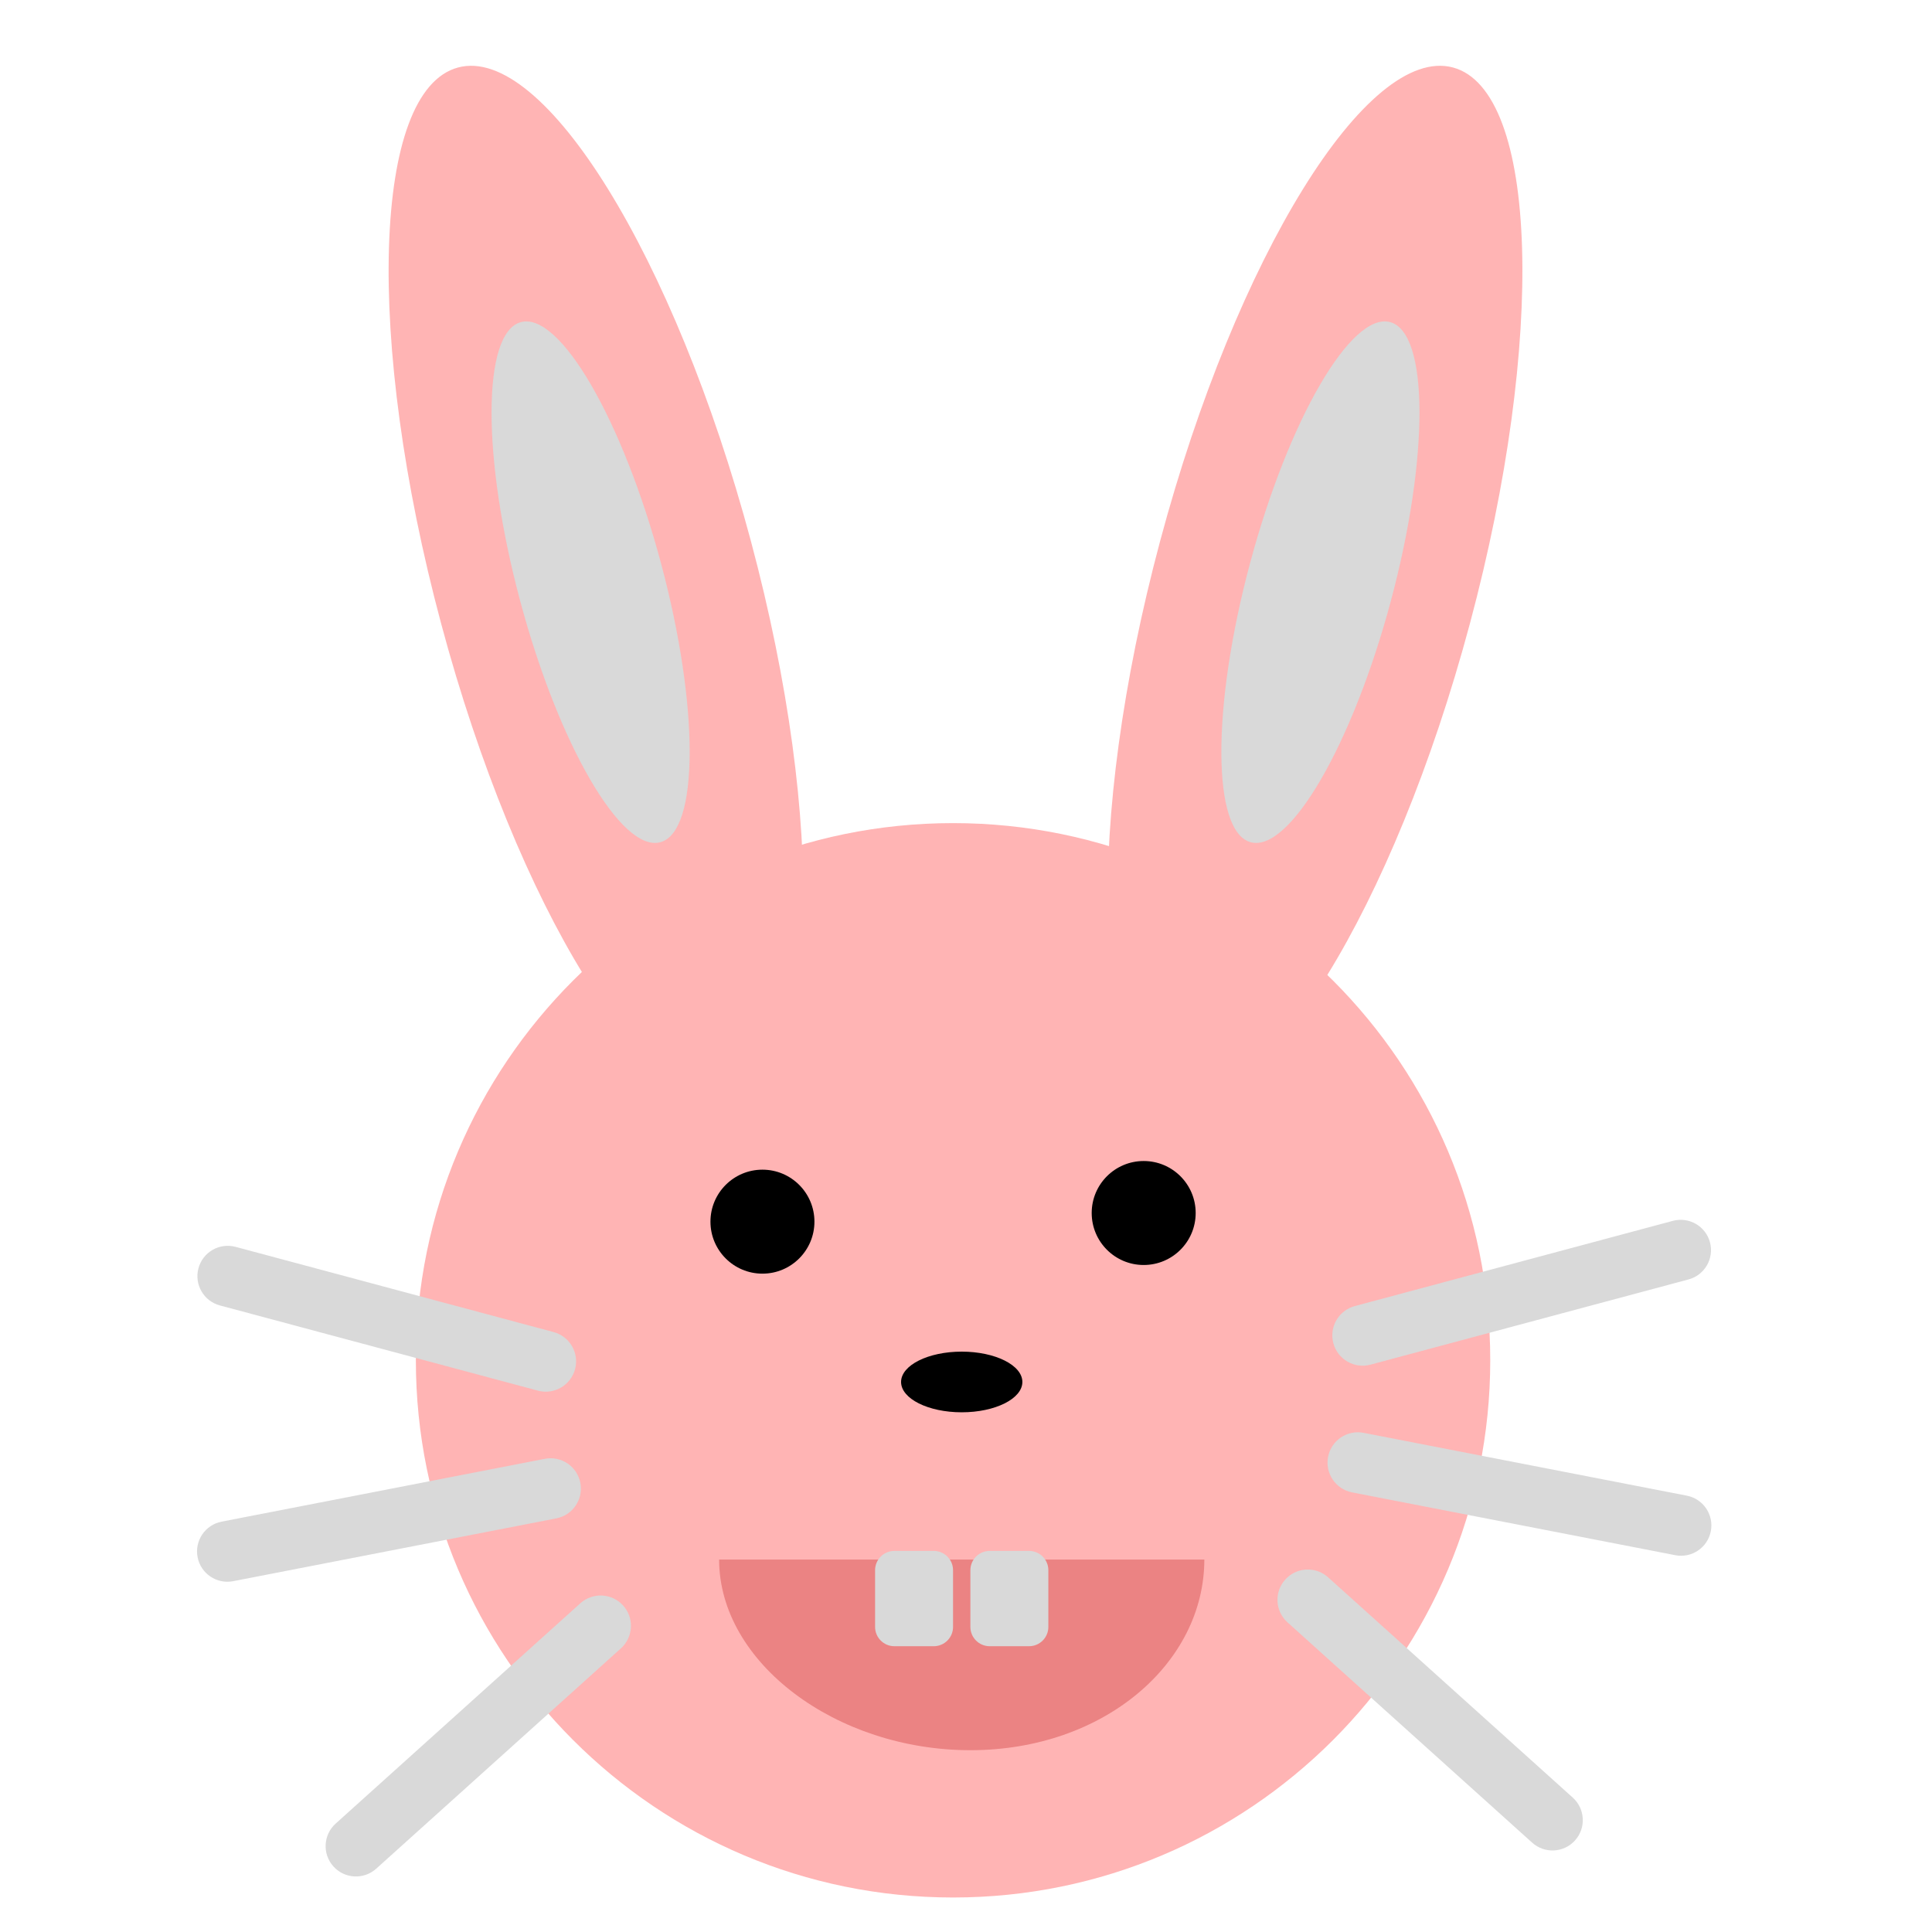
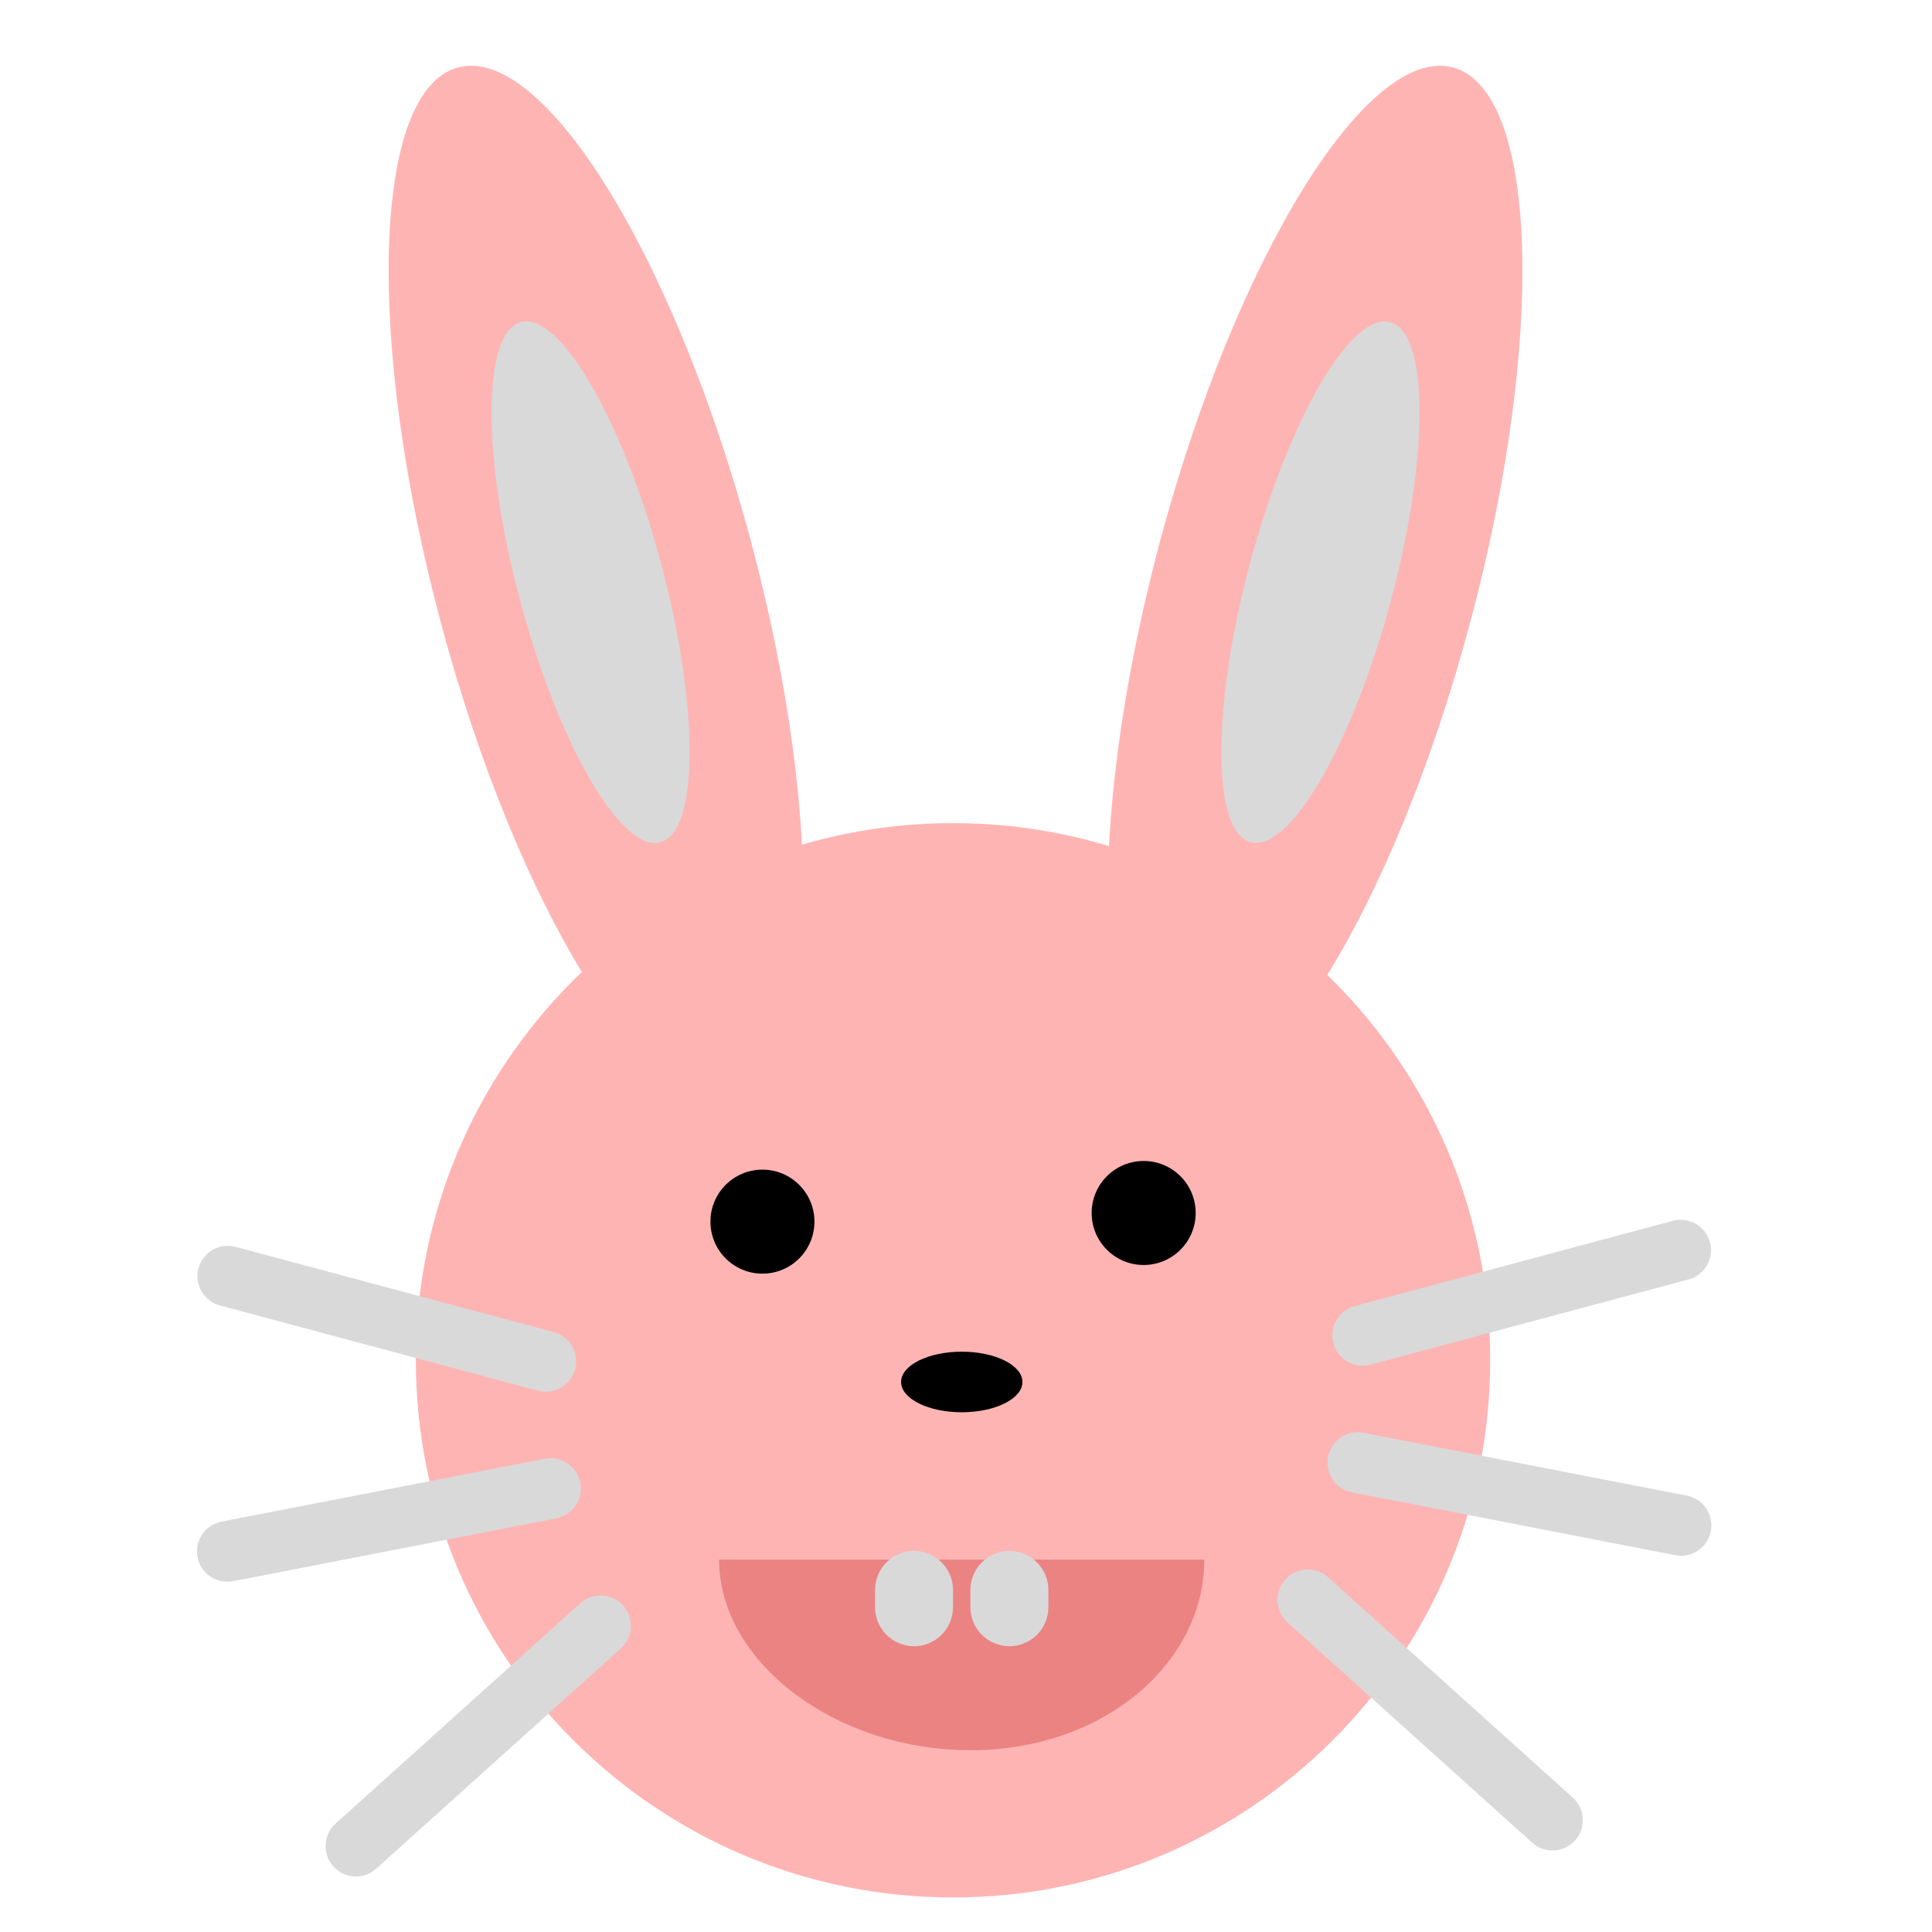
- <svg xmlns="http://www.w3.org/2000/svg" width="100" height="100" viewBox="0 0 100 100" fill="none">
-   <ellipse cx="49.33" cy="70.409" rx="27.805" ry="27.805" fill="#FFB4B4" />
-   <path d="M38.861 27.986C42.804 42.699 42.412 55.588 37.986 56.774C33.56 57.96 26.776 46.994 22.834 32.281C18.891 17.567 19.283 4.679 23.709 3.493C28.135 2.307 34.919 13.273 38.861 27.986Z" fill="#FFB4B4" />
-   <path d="M34.214 29.157C36.206 36.591 36.189 43.055 34.177 43.594C32.164 44.133 28.918 38.544 26.926 31.11C24.934 23.675 24.951 17.212 26.963 16.673C28.976 16.133 32.222 21.723 34.214 29.157Z" fill="#D9D9D9" />
-   <path d="M60.053 27.986C56.111 42.699 56.503 55.588 60.929 56.774C65.355 57.96 72.138 46.994 76.081 32.281C80.023 17.567 79.631 4.679 75.205 3.493C70.779 2.307 63.995 13.273 60.053 27.986Z" fill="#FFB4B4" />
-   <path d="M64.701 29.157C62.709 36.591 62.725 43.055 64.738 43.594C66.75 44.133 69.996 38.544 71.989 31.11C73.981 23.675 73.964 17.212 71.951 16.672C69.939 16.133 66.693 21.723 64.701 29.157Z" fill="#D9D9D9" />
-   <rect x="9.865" y="67.162" width="3.139" height="20.181" rx="1.57" transform="rotate(-75 9.86548 67.1624)" fill="#D9D9D9" />
-   <rect x="10.527" y="82.142" width="3.139" height="20.181" rx="1.57" transform="rotate(-101 10.5269 82.1416)" fill="#D9D9D9" />
-   <rect x="18.307" y="97.773" width="3.139" height="20.181" rx="1.57" transform="rotate(-132 18.307 97.7727)" fill="#D9D9D9" />
-   <rect width="3.139" height="20.181" rx="1.57" transform="matrix(-0.258819 -0.965926 -0.965926 0.258819 88.9137 65.8171)" fill="#D9D9D9" />
-   <rect width="3.139" height="20.181" rx="1.57" transform="matrix(0.190809 -0.981627 -0.981627 -0.190809 88.2522 80.7961)" fill="#D9D9D9" />
-   <rect width="3.139" height="20.181" rx="1.57" transform="matrix(0.66913 -0.743145 -0.743144 -0.669131 80.4722 96.4272)" fill="#D9D9D9" />
-   <ellipse cx="49.779" cy="71.53" rx="1.57" ry="3.139" transform="rotate(90 49.7787 71.5298)" fill="black" />
-   <ellipse cx="39.464" cy="63.233" rx="2.691" ry="2.691" fill="black" />
-   <ellipse cx="59.197" cy="62.785" rx="2.691" ry="2.691" fill="black" />
-   <path d="M62.336 80.723C62.336 86.066 57.162 90.59 50.227 90.59C43.292 90.59 37.222 86.066 37.222 80.723C49.779 80.723 43.292 80.723 50.227 80.723C57.162 80.723 49.779 80.723 62.336 80.723Z" fill="#EB8383" />
-   <rect x="45.294" y="80.275" width="4.036" height="4.933" rx="1" fill="#D9D9D9" />
-   <rect x="50.227" y="80.275" width="4.036" height="4.933" rx="1" fill="#D9D9D9" />
+ <svg xmlns="http://www.w3.org/2000/svg" width="25" height="25" viewBox="0 0 25 25" fill="none">
+   <ellipse cx="12.332" cy="17.602" rx="6.951" ry="6.951" fill="#FFB4B4" />
+   <path d="M9.715 6.996C10.701 10.675 10.603 13.897 9.496 14.194C8.39 14.49 6.694 11.748 5.708 8.07C4.723 4.392 4.821 1.17 5.927 0.873C7.034 0.577 8.73 3.318 9.715 6.996Z" fill="#FFB4B4" />
+   <path d="M8.553 7.289C9.051 9.148 9.047 10.764 8.544 10.899C8.041 11.033 7.23 9.636 6.732 7.777C6.234 5.919 6.238 4.303 6.741 4.168C7.244 4.033 8.055 5.431 8.553 7.289Z" fill="#D9D9D9" />
+   <path d="M15.013 6.996C14.028 10.675 14.126 13.897 15.232 14.194C16.339 14.49 18.035 11.748 19.02 8.07C20.006 4.392 19.908 1.17 18.801 0.873C17.695 0.577 15.999 3.318 15.013 6.996Z" fill="#FFB4B4" />
+   <path d="M16.175 7.289C15.677 9.148 15.681 10.764 16.184 10.898C16.688 11.033 17.499 9.636 17.997 7.777C18.495 5.919 18.491 4.303 17.988 4.168C17.485 4.033 16.673 5.431 16.175 7.289Z" fill="#D9D9D9" />
+   <rect x="2.466" y="16.791" width="0.785" height="5.045" rx="0.392" transform="rotate(-75 2.46637 16.7905)" fill="#D9D9D9" />
+   <rect x="2.632" y="20.535" width="0.785" height="5.045" rx="0.392" transform="rotate(-101 2.63171 20.5354)" fill="#D9D9D9" />
+   <rect x="4.577" y="24.443" width="0.785" height="5.045" rx="0.392" transform="rotate(-132 4.57678 24.4431)" fill="#D9D9D9" />
+   <rect width="0.785" height="5.045" rx="0.392" transform="matrix(-0.258819 -0.965926 -0.965926 0.258819 22.2284 16.4543)" fill="#D9D9D9" />
+   <rect width="0.785" height="5.045" rx="0.392" transform="matrix(0.190809 -0.981627 -0.981627 -0.190809 22.063 20.199)" fill="#D9D9D9" />
+   <rect width="0.785" height="5.045" rx="0.392" transform="matrix(0.66913 -0.743145 -0.743144 -0.669131 20.118 24.1068)" fill="#D9D9D9" />
+   <ellipse cx="12.445" cy="17.882" rx="0.392" ry="0.785" transform="rotate(90 12.4447 17.8824)" fill="black" />
+   <ellipse cx="9.866" cy="15.808" rx="0.673" ry="0.673" fill="black" />
+   <ellipse cx="14.799" cy="15.696" rx="0.673" ry="0.673" fill="black" />
+   <path d="M15.584 20.181C15.584 21.516 14.29 22.648 12.557 22.648C10.823 22.648 9.305 21.516 9.305 20.181C12.445 20.181 10.823 20.181 12.557 20.181C14.29 20.181 12.445 20.181 15.584 20.181Z" fill="#EB8383" />
+   <rect x="11.323" y="20.069" width="1.009" height="1.233" rx="0.505" fill="#D9D9D9" />
+   <rect x="12.557" y="20.069" width="1.009" height="1.233" rx="0.505" fill="#D9D9D9" />
</svg>
